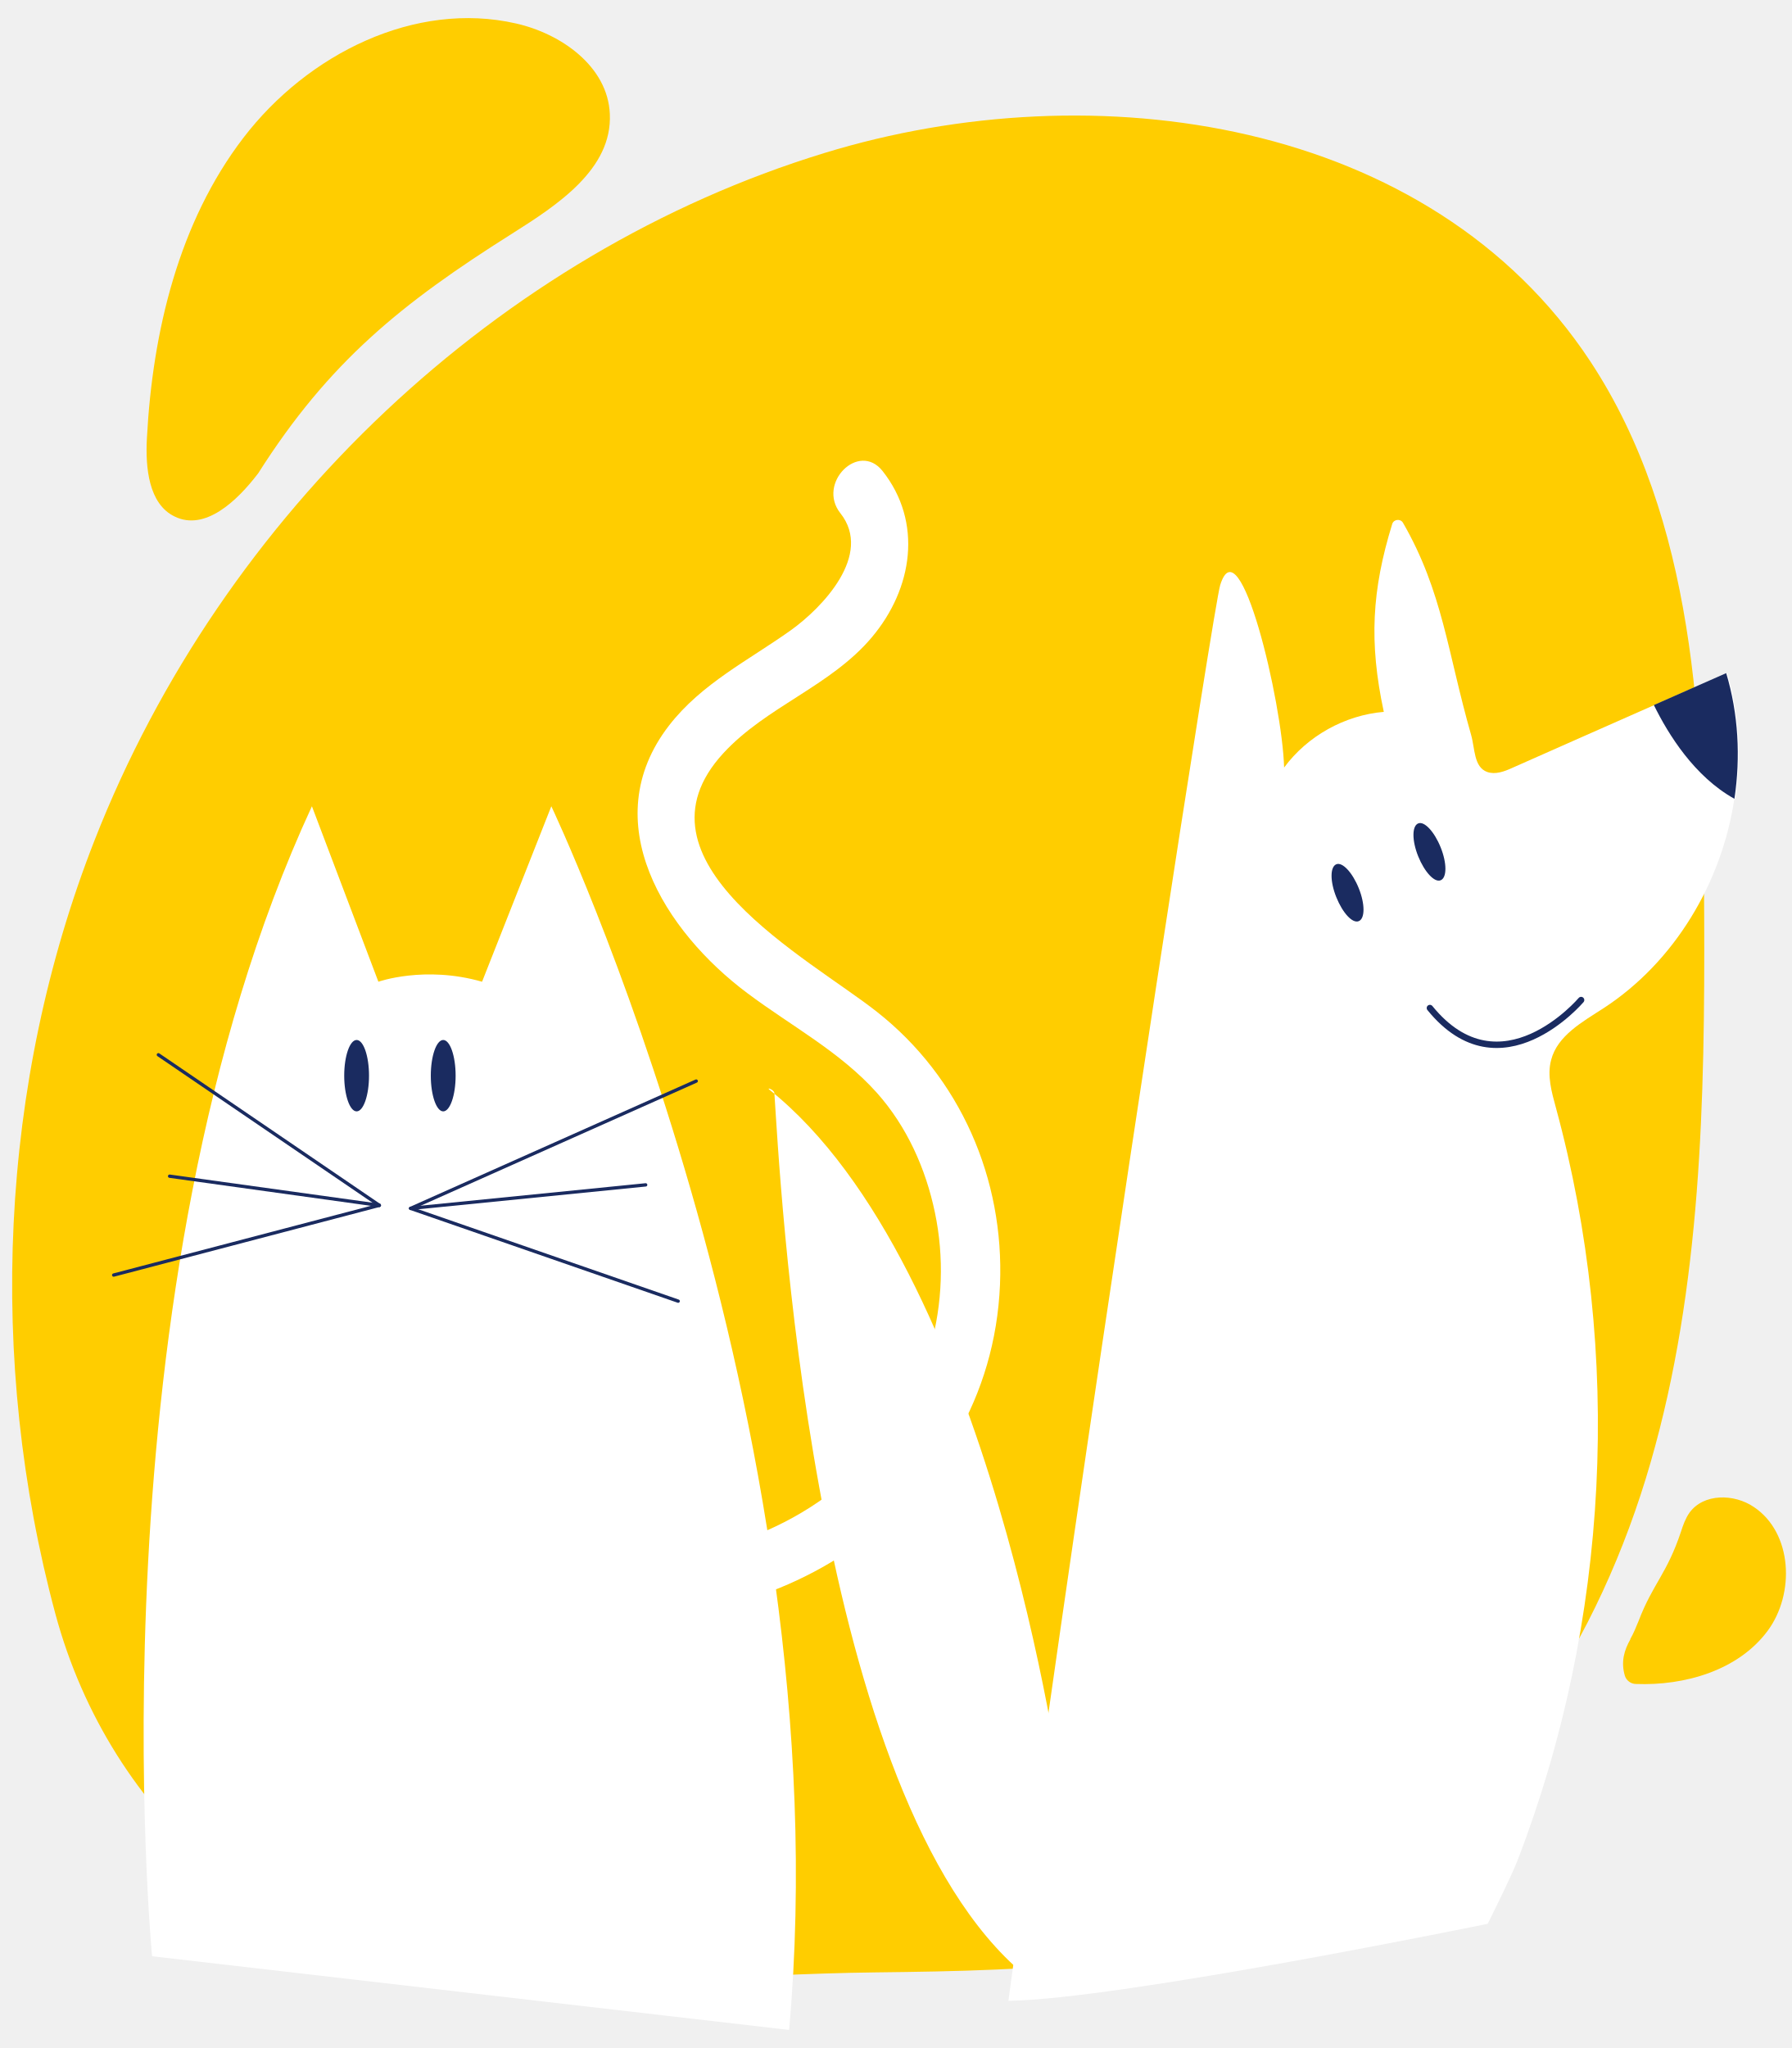
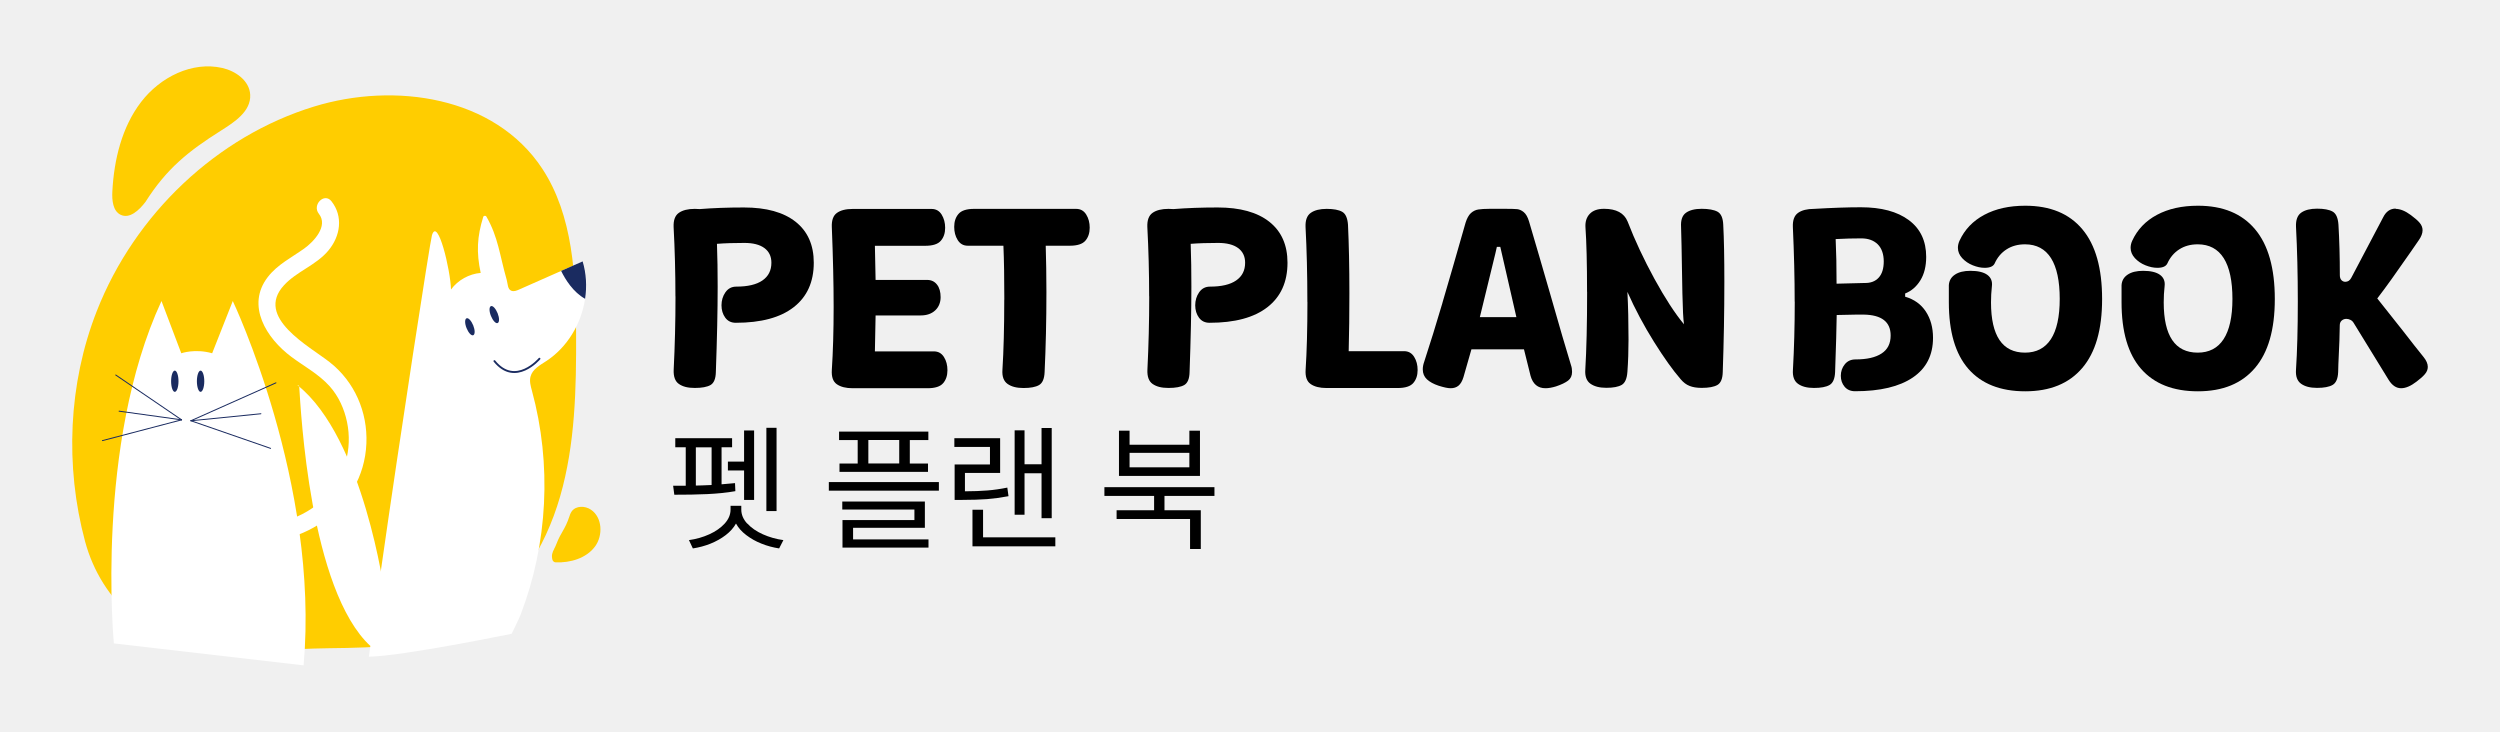
- <svg xmlns="http://www.w3.org/2000/svg" width="70" height="80" viewBox="0 0 70 80" fill="none">
-   <path d="M18.835 77.303C10.934 76.716 4.314 71 2.165 63.046C-0.496 53.156 -0.039 42.33 3.701 32.807C8.712 20.027 19.502 9.872 32.194 5.982C42.774 2.734 55.878 4.633 62.132 14.11C66.21 20.294 66.558 28.275 66.585 35.78C66.613 42.954 66.476 50.248 64.491 57.128C62.507 64.009 58.456 70.514 52.357 73.844C46.871 76.844 40.424 76.972 34.233 77.046C28.811 77.11 23.681 77.679 18.826 77.312L18.835 77.303Z" fill="#FFCD00" />
-   <path d="M10.084 18.495C12.854 14.128 15.698 11.844 20.005 9.128C21.779 8.009 23.928 6.606 23.827 4.45C23.745 2.587 21.916 1.312 20.161 0.917C16.22 0.018 12.022 2.101 9.508 5.385C6.993 8.67 5.96 12.936 5.74 17.119C5.676 18.275 5.813 19.688 6.819 20.174C8.008 20.762 9.261 19.569 10.075 18.505" fill="#FFCD00" />
-   <path d="M63.696 64.028C63.824 63.807 63.924 63.56 64.025 63.312C64.574 61.872 65.132 61.477 65.68 59.826C65.762 59.569 65.854 59.312 66.009 59.092C66.558 58.33 67.756 58.34 68.533 58.872C70.033 59.881 70.142 62.248 69.063 63.706C67.911 65.257 65.817 65.853 63.915 65.78C63.723 65.78 63.54 65.642 63.486 65.459C63.321 64.899 63.467 64.45 63.705 64.028H63.696Z" fill="#FFCD00" />
-   <path d="M67.765 31.202C67.271 34.477 65.433 37.569 62.663 39.376C61.83 39.917 60.852 40.45 60.605 41.404C60.441 42.009 60.623 42.651 60.788 43.257C63.412 52.89 62.882 63.349 59.297 72.66C59.06 73.284 58.127 75.147 58.127 75.147C58.127 75.147 43.752 78.101 39.4 78.156L39.592 76.743L39.811 75.156C40.141 72.697 40.534 69.881 40.973 66.853C43.524 48.927 47.428 23.661 47.675 22.853C48.434 20.413 50.099 27.422 50.172 29.982C51.086 28.743 52.549 27.936 54.067 27.807C53.482 25.083 53.601 23.046 54.396 20.468C54.451 20.284 54.716 20.248 54.817 20.422C56.371 23.119 56.554 25.477 57.478 28.706C57.633 29.248 57.578 29.963 58.109 30.156C58.429 30.266 58.776 30.138 59.096 29.991C60.944 29.174 62.8 28.349 64.656 27.532C65.598 27.119 66.54 26.697 67.481 26.284C67.957 27.872 68.048 29.56 67.802 31.202H67.765Z" fill="white" />
-   <path d="M41.467 69.872C41.467 69.872 38.723 49.477 30.055 42.56C29.945 42.468 30.238 42.56 30.256 42.697C30.466 45.78 31.618 69.422 39.629 76.789L41.467 69.872Z" fill="white" />
-   <path d="M67.765 31.202C66.21 30.339 65.186 28.697 64.619 27.541C65.561 27.128 66.503 26.706 67.445 26.294C67.92 27.881 68.012 29.569 67.765 31.211V31.202Z" fill="#1A2B60" />
-   <path d="M53.089 34.697C53.336 35.312 53.336 35.881 53.089 35.982C52.842 36.083 52.458 35.66 52.211 35.046C51.964 34.431 51.964 33.862 52.211 33.761C52.449 33.661 52.842 34.083 53.089 34.697Z" fill="#1A2B60" />
-   <path d="M56.289 33.101C56.536 33.716 56.536 34.284 56.289 34.385C56.051 34.486 55.658 34.064 55.411 33.45C55.164 32.835 55.164 32.266 55.411 32.165C55.649 32.064 56.042 32.486 56.289 33.101Z" fill="#1A2B60" />
-   <path d="M61.776 39.064C61.776 39.064 58.63 42.78 55.868 39.376" stroke="#1A2B60" stroke-width="0.25" stroke-miterlimit="10" stroke-linecap="round" />
-   <path d="M5.942 76.413C5.942 76.413 3.445 50.376 12.187 31.495L14.784 38.349C14.784 38.349 16.594 37.706 18.835 38.349L21.541 31.495C21.541 31.495 32.962 55.486 30.832 79.294L5.923 76.413H5.942Z" fill="white" />
-   <path d="M14.418 42.018C14.418 42.789 14.199 43.413 13.934 43.413C13.668 43.413 13.449 42.789 13.449 42.018C13.449 41.248 13.668 40.624 13.934 40.624C14.199 40.624 14.418 41.248 14.418 42.018Z" fill="#1A2B60" />
-   <path d="M17.802 42.018C17.802 42.789 17.582 43.413 17.317 43.413C17.052 43.413 16.832 42.789 16.832 42.018C16.832 41.248 17.052 40.624 17.317 40.624C17.582 40.624 17.802 41.248 17.802 42.018Z" fill="#1A2B60" />
-   <path d="M14.82 47.083L6.188 41.202" stroke="#1A2B60" stroke-width="0.13" stroke-miterlimit="10" stroke-linecap="round" />
-   <path d="M14.82 47.083L4.442 49.807" stroke="#1A2B60" stroke-width="0.13" stroke-miterlimit="10" stroke-linecap="round" />
-   <path d="M14.82 47.083L6.627 45.945" stroke="#1A2B60" stroke-width="0.13" stroke-miterlimit="10" stroke-linecap="round" />
-   <path d="M16.046 47.202L27.202 42.229" stroke="#1A2B60" stroke-width="0.13" stroke-miterlimit="10" stroke-linecap="round" />
-   <path d="M16.046 47.202L26.497 50.826" stroke="#1A2B60" stroke-width="0.13" stroke-miterlimit="10" stroke-linecap="round" />
-   <path d="M16.046 47.202L25.227 46.284" stroke="#1A2B60" stroke-width="0.13" stroke-miterlimit="10" stroke-linecap="round" />
-   <path d="M21.807 62.881C30.045 64.505 38.705 58.945 39.071 50.184C39.244 46.046 37.516 42.083 34.261 39.523C31.609 37.431 24.376 33.642 28.262 29.422C29.945 27.596 32.45 26.807 34.06 24.899C35.669 22.991 36.062 20.395 34.48 18.395C33.548 17.229 31.911 18.881 32.834 20.046C34.124 21.67 32.121 23.743 30.905 24.615C29.259 25.789 27.412 26.697 26.141 28.339C23.233 32.101 25.985 36.395 29.204 38.798C30.905 40.073 32.825 41.083 34.261 42.688C35.431 44 36.172 45.651 36.529 47.367C37.26 50.862 36.254 54.615 33.749 57.184C30.859 60.138 26.443 61.44 22.41 60.642C20.947 60.358 20.325 62.596 21.788 62.89L21.807 62.881Z" fill="white" />
+ <svg xmlns="http://www.w3.org/2000/svg" width="328" height="96" viewBox="0 0 328 96" fill="none">
+   <path d="M27.835 85.303C19.934 84.716 13.314 79 11.165 71.046C8.504 61.156 8.961 50.33 12.701 40.807C17.712 28.027 28.502 17.872 41.194 13.982C51.774 10.734 64.878 12.633 71.132 22.11C75.21 28.294 75.558 36.275 75.585 43.78C75.613 50.954 75.476 58.248 73.491 65.128C71.507 72.009 67.456 78.514 61.357 81.844C55.871 84.844 49.424 84.972 43.233 85.046C37.811 85.11 32.681 85.679 27.826 85.312L27.835 85.303Z" fill="#FFCD00" />
+   <path d="M19.084 26.495C21.855 22.128 24.698 19.844 29.005 17.128C30.779 16.009 32.928 14.605 32.827 12.45C32.745 10.587 30.916 9.312 29.161 8.917C25.22 8.018 21.022 10.101 18.508 13.385C15.993 16.67 14.96 20.936 14.74 25.119C14.676 26.275 14.813 27.688 15.819 28.174C17.008 28.762 18.261 27.569 19.075 26.505" fill="#FFCD00" />
+   <path d="M72.696 72.028C72.824 71.807 72.924 71.56 73.025 71.312C73.574 69.872 74.132 69.477 74.68 67.826C74.762 67.569 74.854 67.312 75.009 67.092C75.558 66.33 76.756 66.34 77.533 66.872C79.033 67.881 79.142 70.248 78.063 71.706C76.911 73.257 74.817 73.853 72.915 73.78C72.723 73.78 72.54 73.642 72.486 73.459C72.321 72.899 72.467 72.45 72.705 72.028H72.696Z" fill="#FFCD00" />
+   <path d="M76.765 39.202C76.271 42.477 74.433 45.569 71.663 47.376C70.83 47.917 69.852 48.45 69.605 49.404C69.441 50.009 69.623 50.651 69.788 51.257C72.412 60.89 71.882 71.349 68.297 80.66C68.06 81.284 67.127 83.147 67.127 83.147C67.127 83.147 52.752 86.101 48.4 86.156L48.592 84.743L48.811 83.156C49.141 80.697 49.534 77.881 49.973 74.853C52.524 56.927 56.428 31.661 56.675 30.853C57.434 28.413 59.099 35.422 59.172 37.982C60.086 36.743 61.549 35.936 63.067 35.807C62.482 33.083 62.601 31.046 63.396 28.468C63.451 28.284 63.716 28.248 63.817 28.422C65.371 31.119 65.554 33.477 66.478 36.706C66.633 37.248 66.578 37.963 67.109 38.156C67.429 38.266 67.776 38.138 68.096 37.991C69.944 37.174 71.8 36.349 73.656 35.532C74.598 35.119 75.54 34.697 76.481 34.284C76.957 35.872 77.048 37.56 76.802 39.202H76.765Z" fill="white" />
+   <path d="M50.467 77.872C50.467 77.872 47.723 57.477 39.055 50.56C38.945 50.468 39.237 50.56 39.256 50.697C39.466 53.78 40.618 77.422 48.629 84.789L50.467 77.872Z" fill="white" />
+   <path d="M76.765 39.202C75.21 38.339 74.186 36.697 73.619 35.541C74.561 35.128 75.503 34.706 76.445 34.294C76.92 35.881 77.012 37.569 76.765 39.211V39.202Z" fill="#1A2B60" />
+   <path d="M62.089 42.697C62.336 43.312 62.336 43.881 62.089 43.982C61.842 44.083 61.458 43.66 61.211 43.046C60.964 42.431 60.964 41.862 61.211 41.761C61.449 41.661 61.842 42.083 62.089 42.697Z" fill="#1A2B60" />
+   <path d="M65.289 41.101C65.536 41.716 65.536 42.284 65.289 42.385C65.051 42.486 64.658 42.064 64.411 41.45C64.164 40.835 64.164 40.266 64.411 40.165C64.649 40.064 65.042 40.486 65.289 41.101Z" fill="#1A2B60" />
+   <path d="M70.776 47.064C70.776 47.064 67.63 50.78 64.868 47.376" stroke="#1A2B60" stroke-width="0.25" stroke-miterlimit="10" stroke-linecap="round" />
+   <path d="M14.941 84.413C14.941 84.413 12.445 58.376 21.187 39.495L23.784 46.349C23.784 46.349 25.594 45.706 27.835 46.349L30.541 39.495C30.541 39.495 41.962 63.486 39.832 87.294L14.923 84.413H14.941Z" fill="white" />
+   <path d="M23.418 50.018C23.418 50.789 23.199 51.413 22.933 51.413C22.668 51.413 22.449 50.789 22.449 50.018C22.449 49.248 22.668 48.624 22.933 48.624C23.199 48.624 23.418 49.248 23.418 50.018Z" fill="#1A2B60" />
+   <path d="M26.802 50.018C26.802 50.789 26.582 51.413 26.317 51.413C26.052 51.413 25.832 50.789 25.832 50.018C25.832 49.248 26.052 48.624 26.317 48.624C26.582 48.624 26.802 49.248 26.802 50.018Z" fill="#1A2B60" />
+   <path d="M23.82 55.083L15.188 49.202" stroke="#1A2B60" stroke-width="0.13" stroke-miterlimit="10" stroke-linecap="round" />
+   <path d="M23.82 55.083L13.442 57.807" stroke="#1A2B60" stroke-width="0.13" stroke-miterlimit="10" stroke-linecap="round" />
+   <path d="M23.82 55.083L15.627 53.945" stroke="#1A2B60" stroke-width="0.13" stroke-miterlimit="10" stroke-linecap="round" />
+   <path d="M25.046 55.202L36.202 50.229" stroke="#1A2B60" stroke-width="0.13" stroke-miterlimit="10" stroke-linecap="round" />
+   <path d="M25.046 55.202L35.498 58.826" stroke="#1A2B60" stroke-width="0.13" stroke-miterlimit="10" stroke-linecap="round" />
+   <path d="M25.046 55.202L34.227 54.284" stroke="#1A2B60" stroke-width="0.13" stroke-miterlimit="10" stroke-linecap="round" />
+   <path d="M30.807 70.881C39.045 72.505 47.705 66.945 48.071 58.184C48.244 54.046 46.516 50.083 43.261 47.523C40.609 45.431 33.376 41.642 37.262 37.422C38.945 35.596 41.45 34.807 43.06 32.899C44.669 30.991 45.062 28.395 43.48 26.395C42.548 25.229 40.911 26.881 41.834 28.046C43.124 29.67 41.121 31.743 39.905 32.615C38.259 33.789 36.412 34.697 35.141 36.339C32.233 40.101 34.985 44.395 38.204 46.798C39.905 48.073 41.825 49.083 43.261 50.688C44.431 52 45.172 53.651 45.529 55.367C46.26 58.862 45.254 62.615 42.749 65.183C39.859 68.138 35.443 69.44 31.41 68.642C29.947 68.358 29.325 70.596 30.788 70.89L30.807 70.881Z" fill="white" />
+   <path d="M88.616 38.89C88.616 35.743 88.534 32.716 88.378 29.789C88.341 28.89 88.57 28.275 89.064 27.927C89.558 27.578 90.253 27.404 91.149 27.404L91.807 27.431C93.535 27.294 95.465 27.22 97.605 27.22C100.54 27.22 102.798 27.844 104.389 29.101C105.971 30.358 106.767 32.147 106.767 34.468C106.767 36.991 105.889 38.936 104.133 40.303C102.378 41.67 99.845 42.349 96.535 42.349C95.94 42.349 95.483 42.128 95.154 41.679C94.825 41.229 94.66 40.688 94.66 40.055C94.66 39.422 94.834 38.826 95.181 38.34C95.529 37.853 95.995 37.605 96.59 37.605C98.098 37.605 99.241 37.34 100.028 36.798C100.814 36.257 101.207 35.486 101.207 34.468C101.207 33.633 100.896 32.991 100.284 32.541C99.671 32.092 98.793 31.872 97.668 31.872C96.324 31.872 95.117 31.908 94.066 31.991C94.13 33.743 94.157 35.615 94.157 37.596C94.157 40.743 94.075 44.477 93.919 48.816C93.901 49.697 93.663 50.257 93.224 50.514C92.776 50.771 92.091 50.899 91.158 50.899C90.225 50.899 89.576 50.725 89.073 50.376C88.57 50.028 88.351 49.404 88.387 48.514C88.543 45.395 88.625 42.174 88.625 38.881L88.616 38.89Z" fill="black" />
+   <path d="M109.373 40.239C109.373 37.211 109.291 33.734 109.135 29.798C109.099 28.899 109.318 28.284 109.803 27.936C110.287 27.587 110.973 27.413 111.869 27.413H122.22C122.797 27.413 123.235 27.66 123.546 28.156C123.848 28.651 124.004 29.229 124.004 29.89C124.004 30.587 123.812 31.156 123.437 31.587C123.062 32.028 122.376 32.248 121.388 32.248H114.786L114.878 36.725H121.626C122.184 36.725 122.614 36.927 122.934 37.339C123.254 37.743 123.409 38.303 123.409 38.991C123.409 39.679 123.171 40.284 122.696 40.725C122.22 41.165 121.59 41.385 120.794 41.385H114.878L114.786 46.101H122.522C123.098 46.101 123.537 46.349 123.848 46.844C124.159 47.34 124.305 47.917 124.305 48.578C124.305 49.275 124.113 49.844 123.738 50.275C123.363 50.716 122.678 50.936 121.69 50.936H111.878C110.982 50.936 110.297 50.761 109.794 50.413C109.291 50.064 109.08 49.44 109.135 48.55C109.291 46.165 109.373 43.395 109.373 40.257V40.239Z" fill="black" />
+   <path d="M131.767 39.312C131.767 36.505 131.73 34.147 131.648 32.239H126.975C126.399 32.239 125.96 31.991 125.65 31.495C125.339 31 125.192 30.422 125.192 29.762C125.192 29.064 125.384 28.495 125.759 28.064C126.134 27.624 126.82 27.404 127.808 27.404H141.185C141.761 27.404 142.2 27.651 142.511 28.147C142.822 28.642 142.969 29.22 142.969 29.881C142.969 30.578 142.776 31.147 142.402 31.578C142.027 32.018 141.341 32.239 140.353 32.239H137.199C137.253 34.11 137.29 36.138 137.29 38.321C137.29 42.037 137.208 45.541 137.052 48.826C137.016 49.706 136.769 50.266 136.321 50.523C135.873 50.78 135.196 50.908 134.282 50.908C133.367 50.908 132.69 50.725 132.188 50.367C131.685 50.009 131.456 49.395 131.52 48.514C131.675 46.064 131.758 42.991 131.758 39.294V39.312H131.767Z" fill="black" />
+   <path d="M150.768 38.89C150.768 35.743 150.686 32.716 150.531 29.789C150.494 28.89 150.723 28.275 151.216 27.927C151.71 27.578 152.405 27.404 153.301 27.404L153.96 27.431C155.688 27.294 157.617 27.22 159.757 27.22C162.692 27.22 164.951 27.844 166.542 29.101C168.124 30.358 168.92 32.147 168.92 34.468C168.92 36.991 168.042 38.936 166.286 40.303C164.53 41.67 161.997 42.349 158.687 42.349C158.093 42.349 157.636 42.128 157.306 41.679C156.977 41.229 156.813 40.688 156.813 40.055C156.813 39.422 156.986 38.826 157.334 38.34C157.681 37.853 158.148 37.605 158.742 37.605C160.251 37.605 161.394 37.34 162.18 36.798C162.967 36.257 163.36 35.486 163.36 34.468C163.36 33.633 163.049 32.991 162.436 32.541C161.824 32.092 160.946 31.872 159.821 31.872C158.477 31.872 157.27 31.908 156.218 31.991C156.282 33.743 156.31 35.615 156.31 37.596C156.31 40.743 156.227 44.477 156.072 48.816C156.054 49.697 155.816 50.257 155.377 50.514C154.929 50.771 154.243 50.899 153.311 50.899C152.378 50.899 151.729 50.725 151.226 50.376C150.723 50.028 150.503 49.404 150.54 48.514C150.695 45.395 150.778 42.174 150.778 38.881H150.768V38.89Z" fill="black" />
+   <path d="M171.526 39.605C171.526 35.982 171.443 32.716 171.288 29.789C171.251 28.89 171.48 28.275 171.974 27.927C172.467 27.578 173.162 27.404 174.059 27.404C174.955 27.404 175.65 27.532 176.098 27.789C176.546 28.046 176.793 28.615 176.857 29.486C176.976 32.009 177.04 35.009 177.04 38.468C177.04 41.156 177.012 43.688 176.948 46.073H184.209C184.785 46.073 185.224 46.321 185.534 46.816C185.845 47.312 185.992 47.89 185.992 48.55C185.992 49.248 185.8 49.816 185.425 50.248C185.05 50.688 184.364 50.908 183.376 50.908H174.04C173.144 50.908 172.458 50.734 171.955 50.385C171.452 50.037 171.242 49.413 171.297 48.523C171.452 46.138 171.535 43.165 171.535 39.605H171.526Z" fill="black" />
+   <path d="M189.247 39.725C190.079 36.899 191.094 33.404 192.283 29.22C192.466 28.642 192.694 28.229 192.978 27.963C193.261 27.706 193.59 27.541 193.947 27.486C194.304 27.431 194.807 27.395 195.465 27.395H197.431C198.226 27.395 198.766 27.413 199.049 27.44C199.333 27.468 199.626 27.596 199.909 27.826C200.192 28.055 200.43 28.459 200.604 29.037C201.518 32.119 202.414 35.211 203.311 38.312C204.582 42.771 205.514 45.963 206.109 47.89C206.209 48.165 206.255 48.468 206.255 48.789C206.255 49.284 206.081 49.67 205.734 49.936C205.386 50.202 204.856 50.459 204.143 50.697C203.631 50.853 203.173 50.936 202.771 50.936C201.756 50.936 201.107 50.385 200.805 49.294L199.946 45.835H193.051L192.008 49.477C191.853 49.991 191.634 50.367 191.359 50.596C191.085 50.826 190.737 50.936 190.317 50.936C189.96 50.936 189.439 50.826 188.744 50.605C188.086 50.385 187.583 50.11 187.217 49.771C186.851 49.431 186.668 48.991 186.668 48.459C186.668 48.156 186.723 47.835 186.851 47.477C187.619 45.128 188.424 42.541 189.256 39.716L189.247 39.725ZM196.206 33.193C195.255 37.147 194.569 39.954 194.157 41.605H198.949L196.837 32.385H196.389L196.206 33.193Z" fill="black" />
+   <path d="M208.221 38.294C208.221 34.55 208.148 31.716 208.011 29.789C207.974 29.073 208.157 28.495 208.578 28.055C208.998 27.615 209.62 27.395 210.452 27.395C212.062 27.395 213.086 27.954 213.543 29.064C214.494 31.532 215.673 34.037 217.063 36.587C218.462 39.138 219.752 41.119 220.941 42.55C220.84 41.917 220.776 40.56 220.73 38.495C220.73 37.862 220.721 37.349 220.703 36.972C220.639 33.055 220.593 30.661 220.556 29.78C220.502 28.881 220.712 28.266 221.197 27.917C221.681 27.569 222.376 27.395 223.263 27.395C224.15 27.395 224.891 27.523 225.348 27.78C225.805 28.037 226.052 28.605 226.089 29.477C226.189 31.312 226.235 33.807 226.235 36.963C226.235 40.917 226.162 44.872 226.025 48.807C226.006 49.688 225.769 50.248 225.33 50.505C224.882 50.761 224.196 50.89 223.263 50.89C222.632 50.89 222.102 50.807 221.672 50.633C221.242 50.468 220.858 50.174 220.502 49.752C219.468 48.56 218.298 46.917 216.99 44.826C215.683 42.734 214.521 40.56 213.515 38.294C213.616 40.22 213.662 42.303 213.662 44.532C213.662 46.028 213.616 47.45 213.515 48.798C213.451 49.679 213.205 50.239 212.775 50.495C212.336 50.752 211.668 50.881 210.754 50.881C209.84 50.881 209.163 50.697 208.66 50.339C208.157 49.982 207.928 49.367 207.992 48.486C208.148 45.881 208.23 42.468 208.23 38.248V38.294H208.221Z" fill="black" />
+   <path d="M235.461 39.578C235.461 36.495 235.379 33.229 235.224 29.789C235.187 28.89 235.416 28.275 235.909 27.927C236.403 27.578 237.098 27.404 237.994 27.404C240.353 27.266 242.402 27.193 244.148 27.193C246.828 27.193 248.922 27.752 250.439 28.881C251.957 30.009 252.716 31.615 252.716 33.697C252.716 34.927 252.46 35.963 251.948 36.789C251.436 37.615 250.769 38.184 249.955 38.505V38.927C251.125 39.266 252.031 39.908 252.661 40.862C253.292 41.816 253.612 42.972 253.612 44.321C253.612 46.587 252.735 48.321 250.97 49.523C249.205 50.725 246.672 51.33 243.389 51.33C242.795 51.33 242.338 51.128 242.009 50.734C241.679 50.339 241.515 49.862 241.515 49.303C241.515 48.743 241.689 48.22 242.036 47.798C242.383 47.367 242.85 47.156 243.444 47.156C244.935 47.156 246.069 46.899 246.864 46.376C247.66 45.862 248.053 45.073 248.053 44.018C248.053 42.229 246.873 41.312 244.514 41.275H243.563C242.987 41.275 242.127 41.294 240.975 41.33C240.957 42.917 240.884 45.422 240.765 48.816C240.728 49.697 240.481 50.257 240.033 50.514C239.585 50.771 238.909 50.899 237.994 50.899C237.08 50.899 236.403 50.716 235.9 50.358C235.397 50 235.169 49.385 235.233 48.505C235.388 45.743 235.471 42.752 235.471 39.55V39.578H235.461ZM240.966 37.22L244.624 37.128C245.419 37.147 246.032 36.917 246.48 36.431C246.928 35.945 247.148 35.229 247.148 34.294C247.148 33.358 246.882 32.569 246.361 32.055C245.84 31.541 245.118 31.275 244.203 31.275C243.152 31.275 242.036 31.303 240.838 31.367C240.92 33.101 240.957 35.046 240.957 37.211L240.966 37.22Z" fill="black" />
+   <path d="M261.22 39.67C261.22 44.064 262.711 46.266 265.683 46.266C268.655 46.266 270.236 43.917 270.236 39.22C270.236 34.523 268.719 32.055 265.683 32.055C264.75 32.055 263.945 32.275 263.26 32.716C262.574 33.156 262.052 33.771 261.696 34.569C261.513 34.945 261.083 35.138 260.388 35.138C259.894 35.138 259.373 35.028 258.825 34.807C258.276 34.587 257.819 34.275 257.444 33.872C257.069 33.468 256.877 33.009 256.877 32.514C256.877 32.193 256.95 31.89 257.087 31.587C257.764 30.119 258.843 28.982 260.343 28.183C261.842 27.385 263.625 26.991 265.71 26.991C268.984 26.991 271.48 28.018 273.208 30.083C274.937 32.138 275.796 35.193 275.796 39.229C275.796 43.266 274.927 46.248 273.19 48.284C271.453 50.321 268.965 51.339 265.71 51.339C262.455 51.339 259.977 50.358 258.258 48.404C256.539 46.44 255.688 43.523 255.688 39.651V37.413C255.725 36.816 255.999 36.358 256.493 36.028C256.987 35.697 257.663 35.532 258.514 35.532C259.501 35.532 260.242 35.706 260.727 36.055C261.211 36.404 261.412 36.899 261.339 37.532C261.257 38.248 261.22 38.963 261.22 39.679V39.67Z" fill="black" />
+   <path d="M283.88 39.67C283.88 44.064 285.37 46.266 288.342 46.266C291.314 46.266 292.896 43.917 292.896 39.22C292.896 34.523 291.378 32.055 288.342 32.055C287.409 32.055 286.604 32.275 285.919 32.716C285.233 33.156 284.712 33.771 284.355 34.569C284.172 34.945 283.742 35.138 283.047 35.138C282.554 35.138 282.032 35.028 281.484 34.807C280.935 34.587 280.478 34.275 280.103 33.872C279.728 33.468 279.536 33.009 279.536 32.514C279.536 32.193 279.609 31.89 279.746 31.587C280.423 30.119 281.502 28.982 283.002 28.183C284.501 27.385 286.284 26.991 288.369 26.991C291.643 26.991 294.139 28.018 295.868 30.083C297.596 32.138 298.455 35.193 298.455 39.229C298.455 43.266 297.587 46.248 295.849 48.284C294.112 50.321 291.625 51.339 288.369 51.339C285.114 51.339 282.636 50.358 280.917 48.404C279.198 46.44 278.347 43.523 278.347 39.651V37.413C278.384 36.816 278.658 36.358 279.152 36.028C279.646 35.697 280.322 35.532 281.173 35.532C282.16 35.532 282.901 35.706 283.386 36.055C283.87 36.404 284.072 36.899 283.998 37.532C283.916 38.248 283.88 38.963 283.88 39.679V39.67Z" fill="black" />
+   <path d="M314.302 27.404C314.896 27.404 315.564 27.67 316.295 28.211C316.808 28.587 317.201 28.927 317.457 29.229C317.713 29.532 317.841 29.853 317.841 30.211C317.841 30.605 317.676 31.046 317.338 31.523L316.268 33.073C314.384 35.798 312.93 37.826 311.897 39.156L315.372 43.541C316.323 44.771 317.182 45.872 317.96 46.826C318.335 47.284 318.527 47.725 318.527 48.138C318.527 48.477 318.399 48.798 318.143 49.092C317.887 49.395 317.521 49.716 317.045 50.073C316.295 50.651 315.619 50.936 315.024 50.936C314.394 50.936 313.845 50.569 313.388 49.835L308.806 42.376C308.706 42.202 308.569 42.064 308.386 41.972C308.203 41.881 308.029 41.835 307.846 41.835C307.609 41.835 307.407 41.908 307.234 42.055C307.069 42.202 306.978 42.413 306.978 42.67C306.978 43.661 306.914 45.376 306.795 47.798L306.767 48.807C306.731 49.688 306.484 50.248 306.036 50.505C305.588 50.761 304.911 50.89 303.997 50.89C303.082 50.89 302.406 50.706 301.903 50.349C301.4 49.991 301.171 49.376 301.235 48.495C301.391 46.11 301.473 43.138 301.473 39.578C301.473 36.018 301.391 32.688 301.235 29.762C301.199 28.862 301.427 28.248 301.921 27.899C302.415 27.55 303.11 27.376 304.006 27.376C304.902 27.376 305.597 27.505 306.045 27.762C306.493 28.018 306.74 28.587 306.804 29.459C306.923 31.45 306.987 33.67 306.987 36.11C306.987 36.385 307.06 36.605 307.197 36.752C307.334 36.899 307.508 36.972 307.7 36.972C308.038 36.972 308.294 36.807 308.477 36.468L312.674 28.505C313.049 27.752 313.598 27.367 314.311 27.367V27.404H314.302Z" fill="black" />
+   <path d="M96.059 58.679H94.669V63.541C95.309 63.495 95.894 63.44 96.434 63.385L96.48 64.44C95.355 64.642 94.13 64.761 92.795 64.826C91.46 64.89 90.015 64.908 88.469 64.908L88.314 63.725H89.969V58.679H88.597V57.495H96.05V58.679H96.059ZM98.052 68.688C98.565 69.257 99.25 69.725 100.092 70.101C100.933 70.477 101.838 70.734 102.78 70.862L102.222 71.954C101.418 71.826 100.64 71.624 99.9 71.321C99.15 71.028 98.501 70.651 97.906 70.202C97.312 69.752 96.873 69.257 96.562 68.688C96.251 69.248 95.803 69.752 95.218 70.202C94.633 70.651 93.974 71.018 93.234 71.321C92.484 71.624 91.716 71.826 90.902 71.954L90.39 70.862C91.332 70.734 92.228 70.477 93.06 70.101C93.892 69.725 94.569 69.248 95.081 68.688C95.593 68.119 95.849 67.514 95.849 66.853V66.358H97.257V66.853C97.257 67.514 97.513 68.119 98.025 68.688H98.052ZM93.362 63.633V58.688H91.295V63.706C91.743 63.706 92.438 63.67 93.362 63.633ZM98.939 65.587H97.623V61.725H95.501V60.56H97.623V56.477H98.939V65.587ZM101.884 67.055H100.549V56.128H101.884V67.055Z" fill="black" />
+   <path d="M123.181 64.376H108.742V63.248H123.181V64.376ZM121.809 57.734H119.367V60.816H121.754V61.908H110.141V60.816H112.528V57.734H110.086V56.624H121.8V57.734H121.809ZM121.333 69.248H111.924V70.771H121.818V71.844H110.534V68.229H119.971V66.853H110.507V65.798H121.343V69.257L121.333 69.248ZM117.978 60.807V57.725H113.927V60.807H117.978Z" fill="black" />
+   <path d="M131.218 62.046H126.6V64.459C127.716 64.459 128.695 64.413 129.536 64.349C130.386 64.284 131.264 64.156 132.16 63.972L132.316 65.101C131.346 65.284 130.395 65.413 129.49 65.486C128.576 65.55 127.506 65.587 126.28 65.587H125.247V60.936H129.883V58.642H125.211V57.495H131.218V62.037V62.046ZM138.47 71.679H127.588V66.881H128.978V70.495H138.46V71.679H138.47ZM137.985 67.991H136.65V62.092H134.419V67.532H133.12V56.459H134.419V60.908H136.65V56.156H137.985V67.991Z" fill="black" />
+   <path d="M159.318 65.064H152.78V66.945H157.544V72.028H156.136V68.092H146.498V66.945H151.418V65.064H144.898V63.917H159.336V65.064H159.318ZM148.199 58.349H156.045V56.505H157.435V62.44H146.809V56.505H148.199V58.349ZM156.045 61.312V59.413H148.199V61.312H156.045Z" fill="black" />
</svg>
